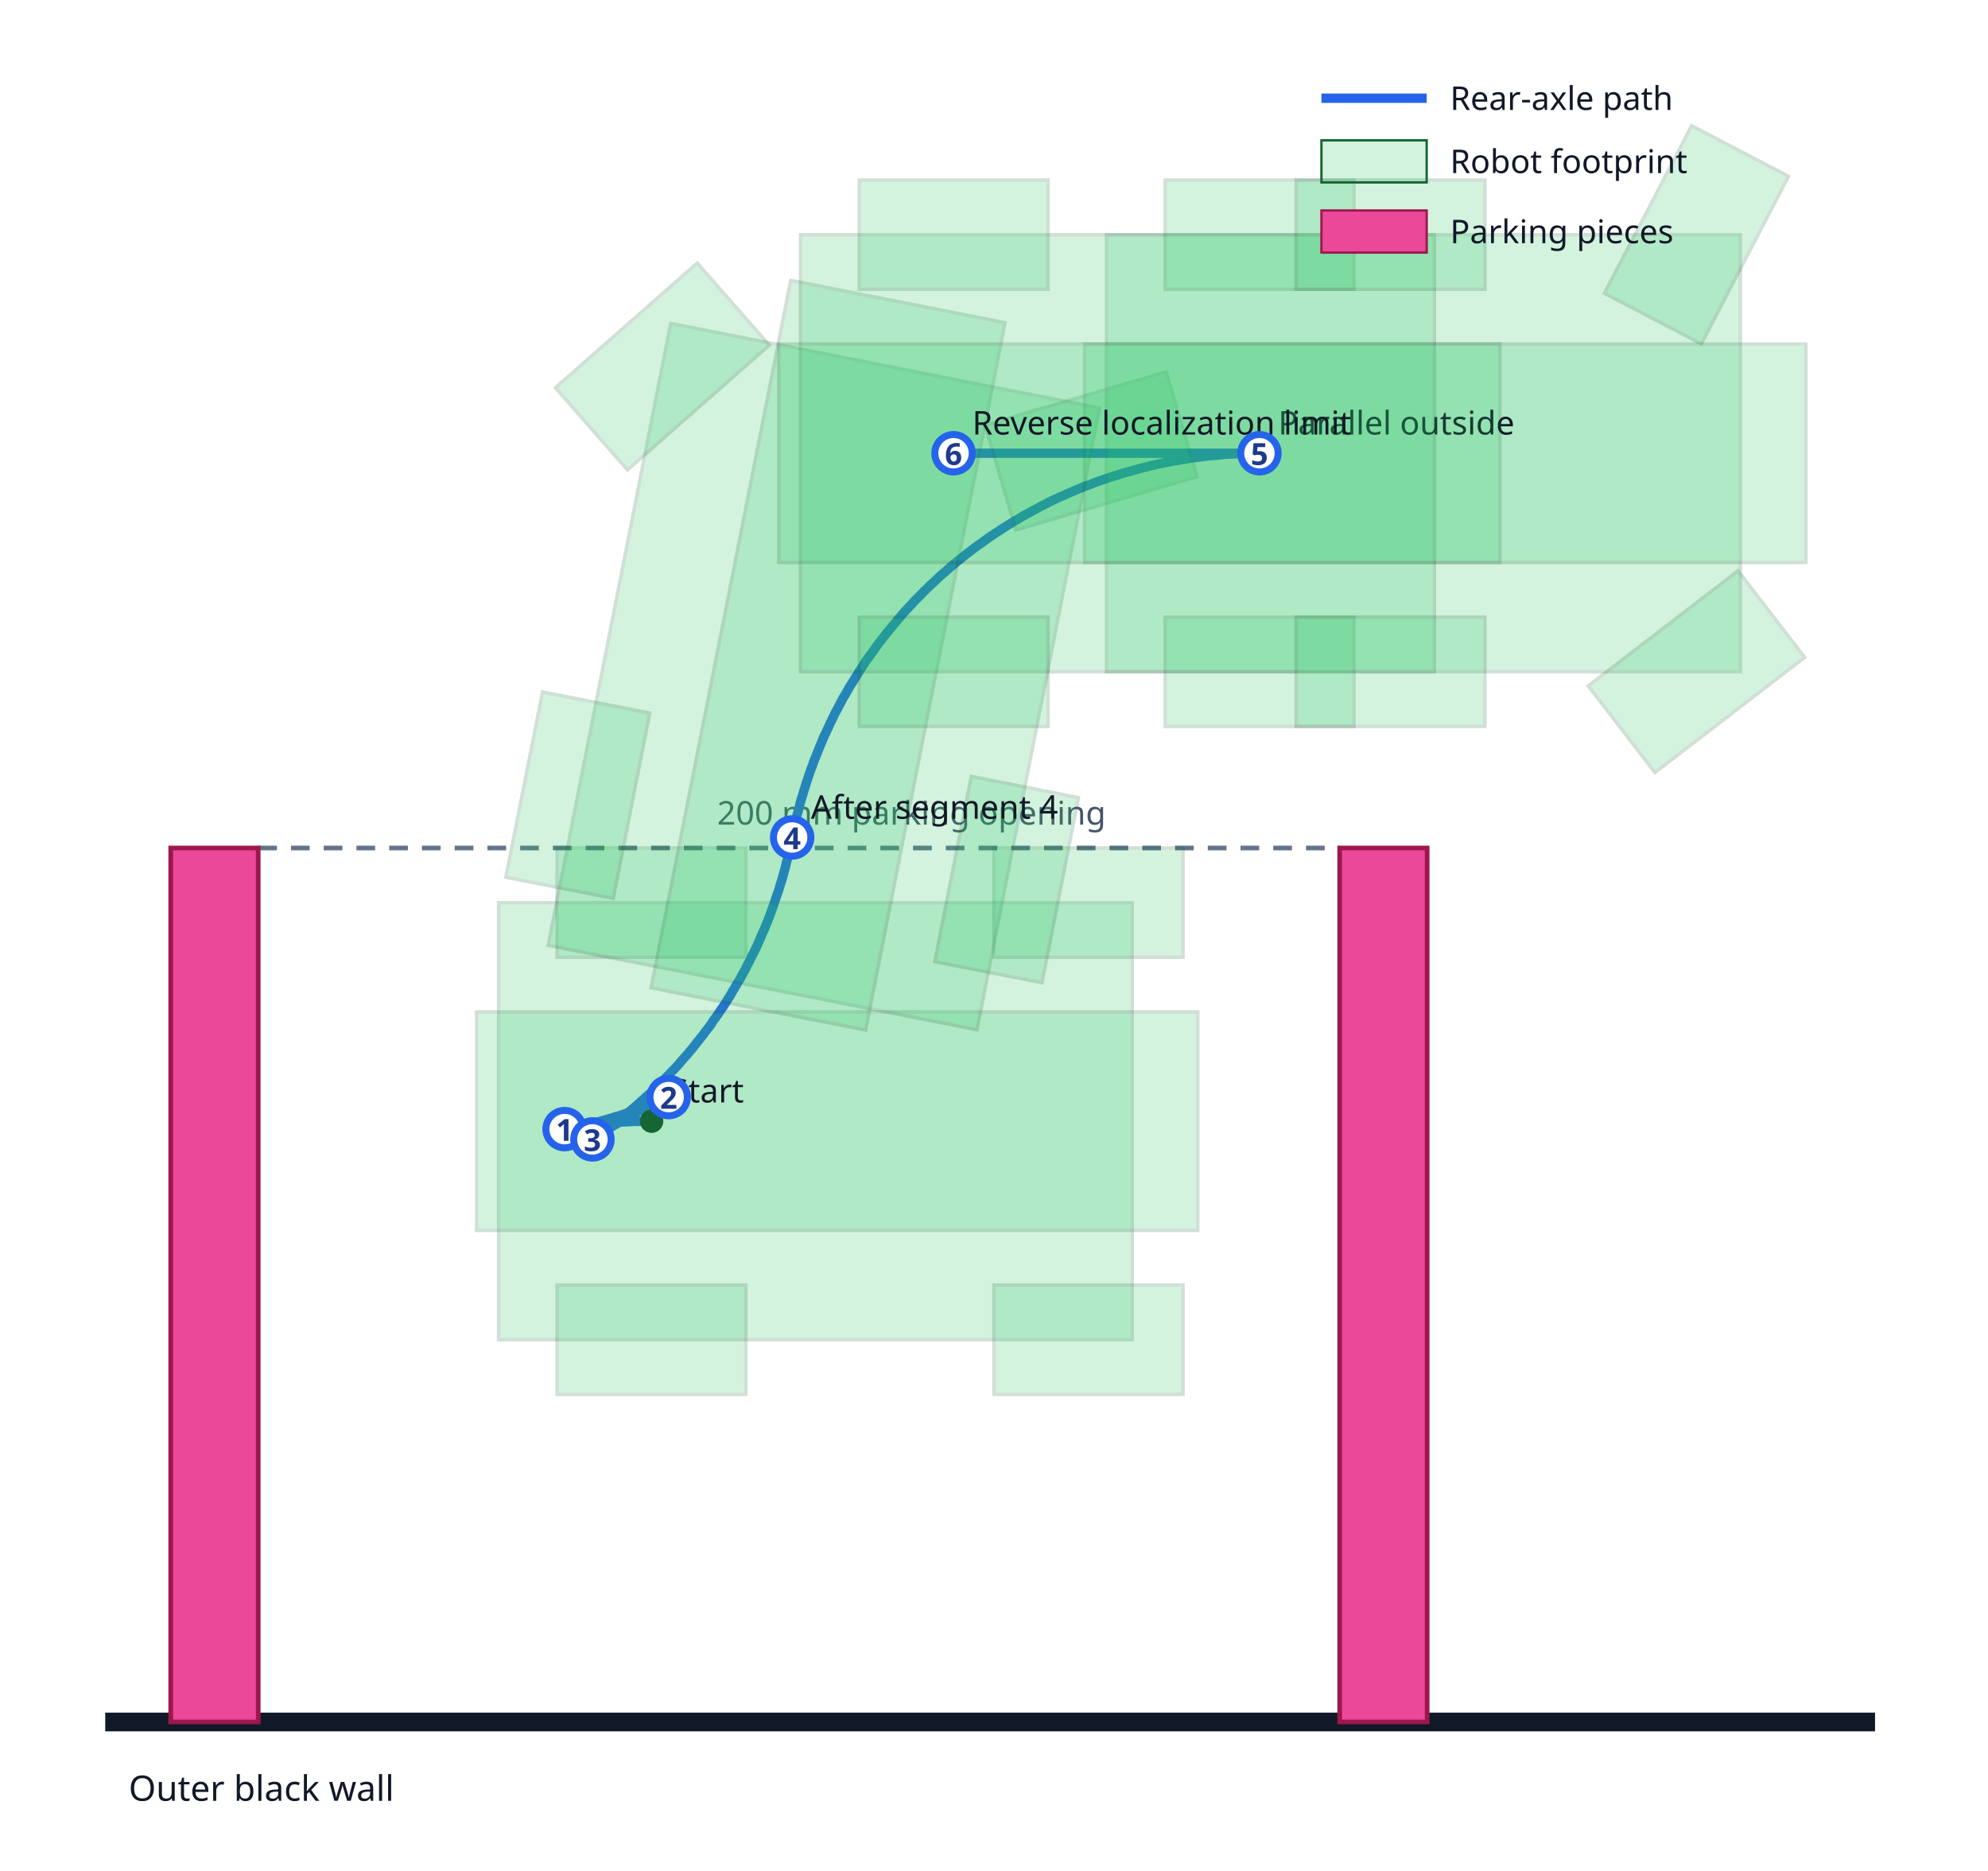
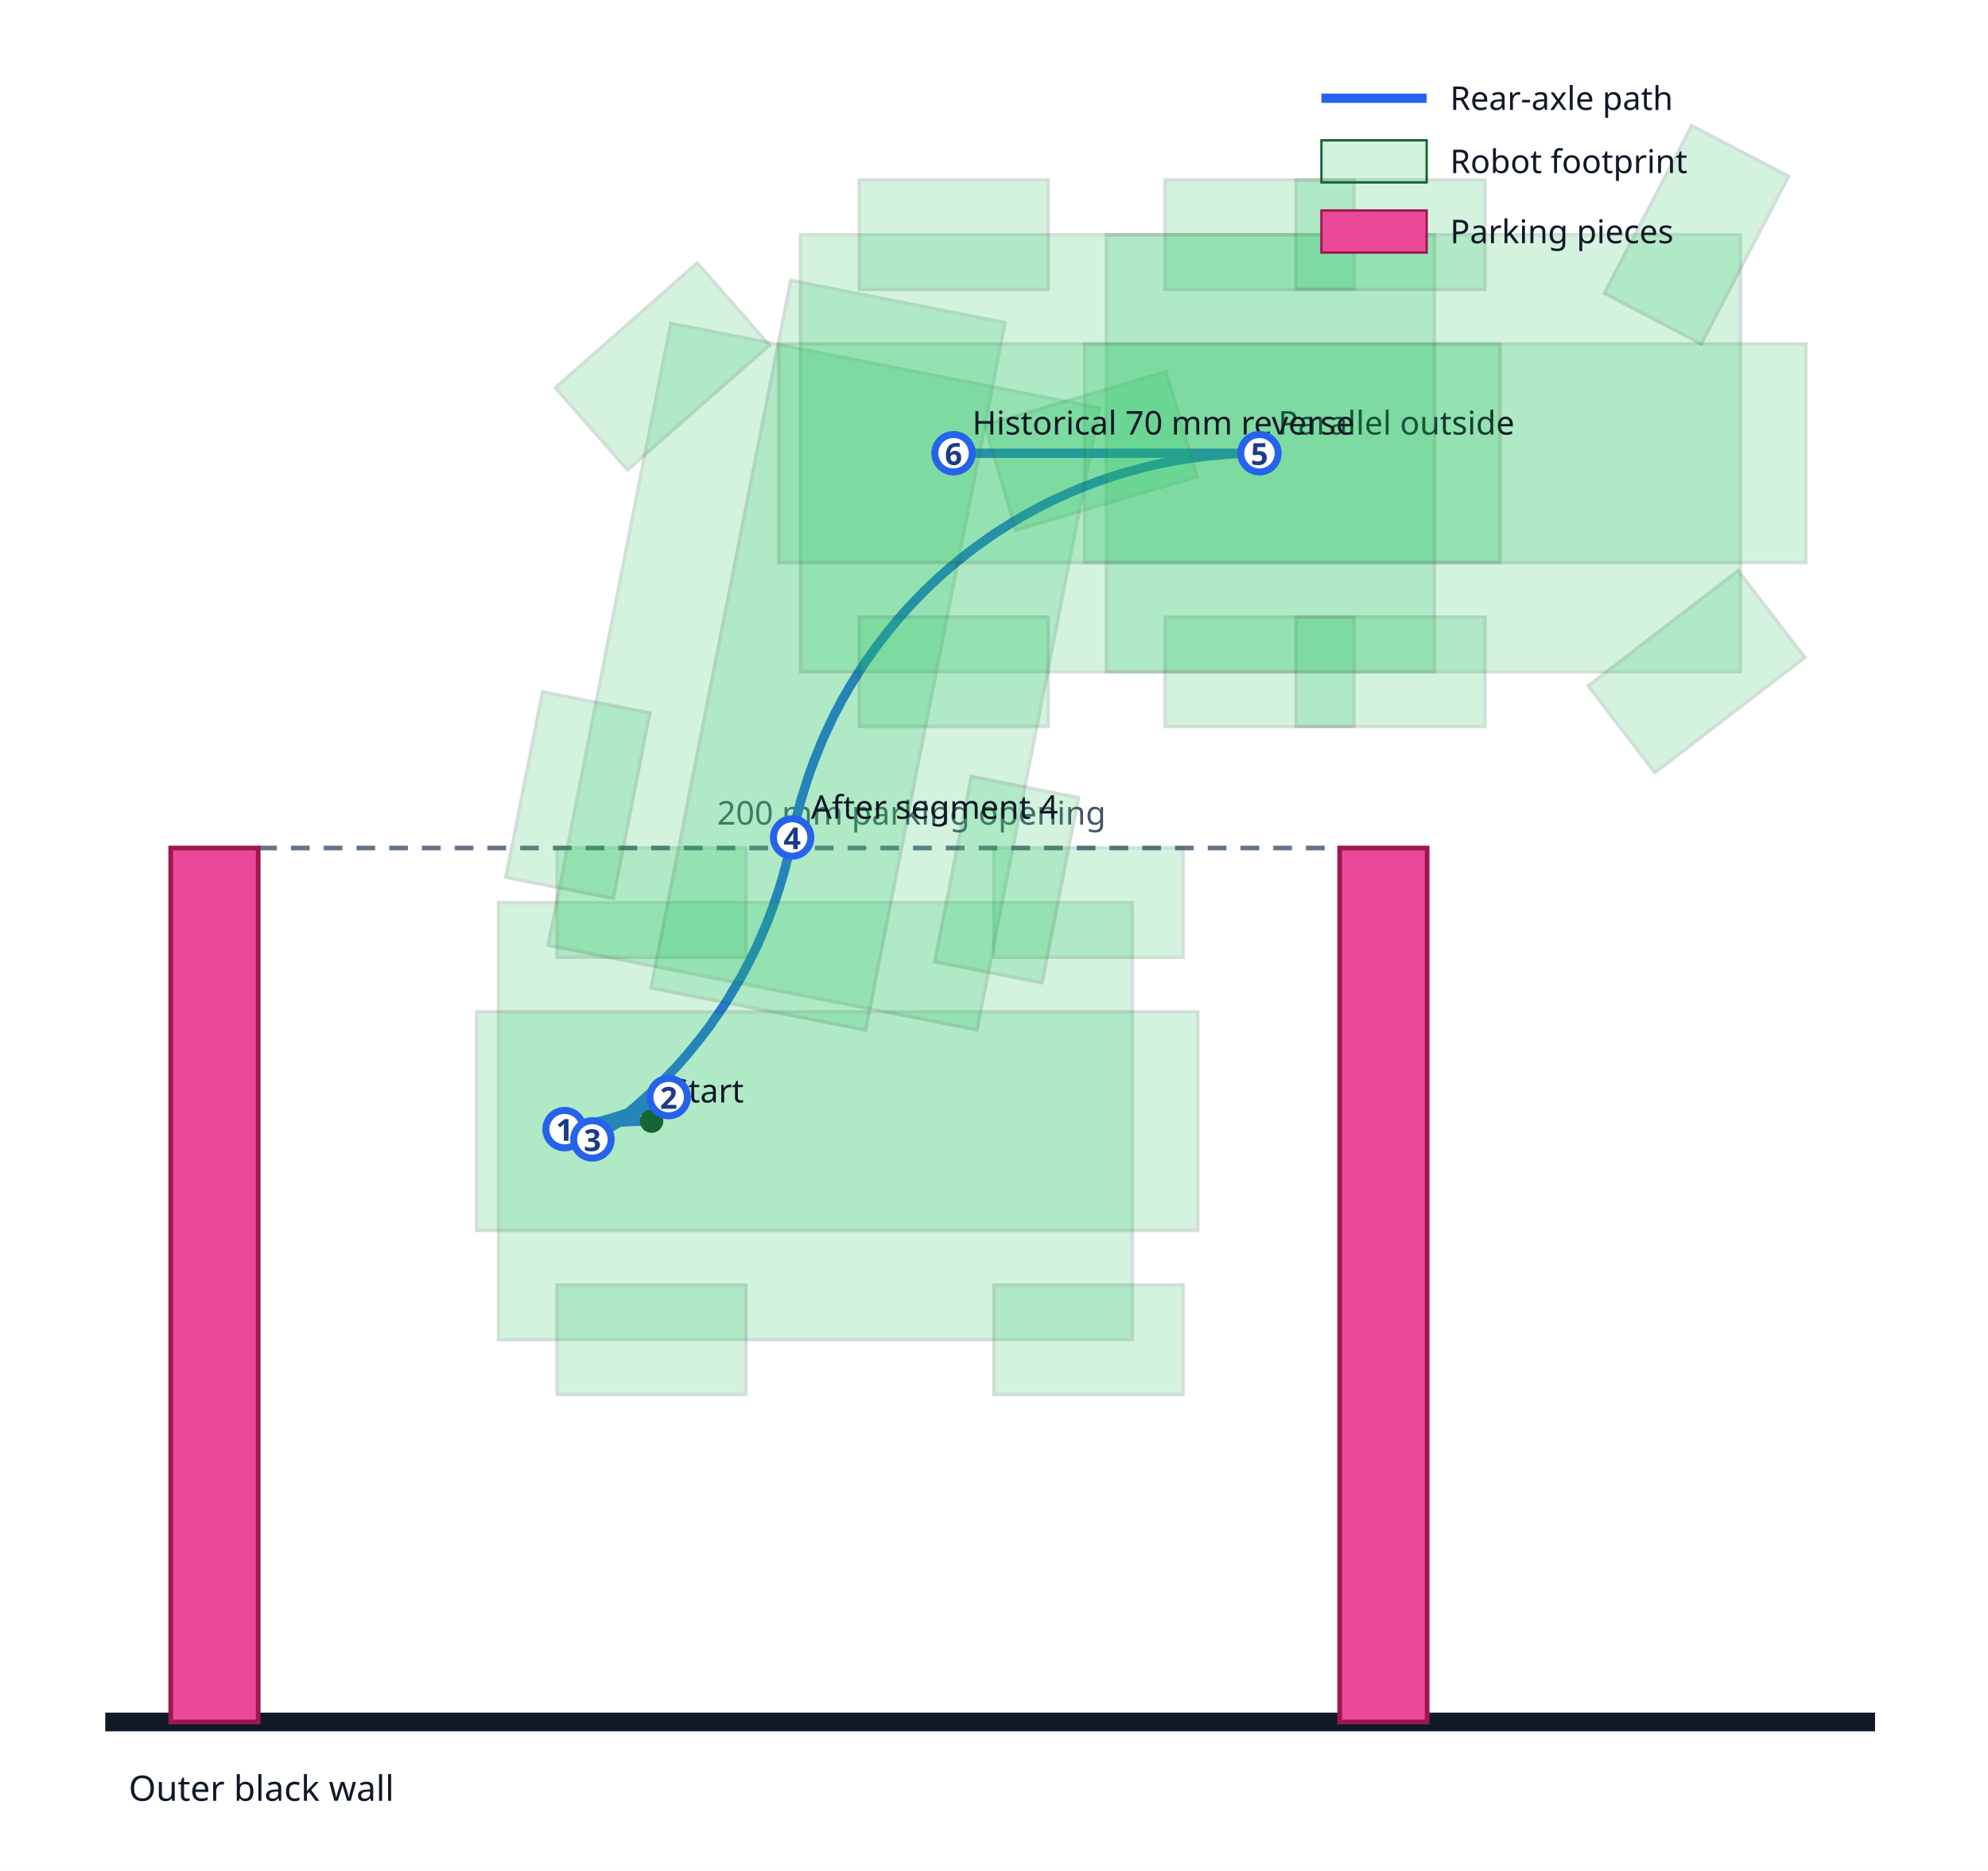
<svg xmlns="http://www.w3.org/2000/svg" viewBox="0 0 850 800" role="img" aria-labelledby="title desc">
  <rect width="850" height="800" fill="#ffffff" />
  <line x1="45.0" y1="736.3" x2="801.7" y2="736.3" stroke="#111827" stroke-width="8" />
  <line x1="110.4" y1="362.6" x2="572.8" y2="362.6" stroke="#64748b" stroke-width="2" stroke-dasharray="8 6" />
  <polygon points="73.0,736.3 110.4,736.3 110.4,362.6 73.0,362.6" fill="#ec4899" stroke="#9d174d" stroke-width="2" />
  <polygon points="572.8,736.3 610.2,736.3 610.2,362.6 572.8,362.6" fill="#ec4899" stroke="#9d174d" stroke-width="2" />
  <text x="55" y="770" font-family="sans-serif" font-size="15" fill="#111827">Outer black wall</text>
  <text x="306.6" y="352.6" font-family="sans-serif" font-size="14" fill="#475569">200 mm parking opening</text>
  <polyline points="278.6,479.4 276.7,479.4 274.8,479.4 272.9,479.5 271.1,479.5 269.2,479.6 267.3,479.7 265.5,479.8 263.6,480.0 261.8,480.1 259.9,480.3 258.0,480.4 256.2,480.6 254.3,480.9 252.5,481.1 250.6,481.3 248.8,481.6 246.9,481.9 245.1,482.2 243.2,482.5 241.4,482.8 243.2,482.5 245.1,482.1 246.9,481.7 248.7,481.3 250.5,480.9 252.4,480.5 254.2,480.0 256.0,479.6 257.8,479.1 259.6,478.6 261.4,478.1 263.2,477.5 265.0,477.0 266.7,476.4 268.5,475.8 270.3,475.2 272.0,474.6 273.8,474.0 275.6,473.3 277.3,472.7 279.0,472.0 280.8,471.3 282.5,470.6 284.2,469.9 285.9,469.1 284.2,469.9 282.5,470.7 280.8,471.5 279.2,472.3 277.5,473.1 275.8,473.9 274.1,474.8 272.5,475.6 270.8,476.5 269.2,477.4 267.6,478.3 265.9,479.2 264.3,480.2 262.7,481.1 261.1,482.1 259.5,483.1 258.0,484.1 256.4,485.1 254.8,486.1 253.3,487.2 254.8,486.1 256.4,485.0 257.9,484.0 259.4,482.9 260.9,481.8 262.4,480.6 263.9,479.5 265.3,478.3 266.8,477.2 268.2,476.0 269.7,474.8 271.1,473.6 272.5,472.4 273.9,471.1 275.3,469.9 276.7,468.6 278.1,467.4 279.4,466.1 280.8,464.8 282.1,463.5 283.4,462.2 284.7,460.8 286.0,459.5 287.3,458.1 288.6,456.8 289.9,455.4 291.1,454.0 292.3,452.6 293.6,451.2 294.8,449.7 296.0,448.3 297.1,446.9 298.3,445.4 299.5,443.9 300.6,442.5 301.7,441.0 302.9,439.5 304.0,438.0 305.0,436.4 306.1,434.9 307.2,433.4 308.2,431.8 309.3,430.3 310.3,428.7 311.3,427.1 312.3,425.5 313.2,423.9 314.2,422.3 315.1,420.7 316.1,419.1 317.0,417.5 317.9,415.8 318.8,414.2 319.6,412.5 320.5,410.9 321.3,409.2 322.2,407.5 323.0,405.8 323.8,404.2 324.5,402.5 325.3,400.7 326.0,399.0 326.8,397.3 327.5,395.6 328.2,393.9 328.9,392.1 329.5,390.4 330.2,388.6 330.8,386.9 331.4,385.1 332.0,383.3 332.6,381.6 333.2,379.8 333.7,378.0 334.3,376.2 334.8,374.4 335.3,372.6 335.8,370.8 336.2,369.0 336.7,367.2 337.1,365.4 337.6,363.5 338.0,361.7 338.3,359.9 338.7,358.1 339.1,356.2 339.5,354.4 339.9,352.6 340.3,350.8 340.7,348.9 341.2,347.1 341.7,345.3 342.1,343.5 342.6,341.7 343.2,339.9 343.7,338.1 344.3,336.3 344.8,334.6 345.4,332.8 346.0,331.0 346.6,329.3 347.3,327.5 347.9,325.7 348.6,324.0 349.3,322.3 350.0,320.5 350.7,318.8 351.4,317.1 352.1,315.4 352.9,313.7 353.7,312.0 354.5,310.3 355.3,308.6 356.1,306.9 356.9,305.2 357.8,303.6 358.7,301.9 359.5,300.3 360.4,298.6 361.4,297.0 362.3,295.4 363.2,293.8 364.2,292.2 365.2,290.6 366.2,289.0 367.2,287.4 368.2,285.8 369.2,284.3 370.2,282.7 371.3,281.2 372.4,279.7 373.5,278.2 374.6,276.6 375.7,275.1 376.8,273.7 378.0,272.2 379.1,270.7 380.3,269.3 381.5,267.8 382.7,266.4 383.9,264.9 385.1,263.5 386.3,262.1 387.6,260.7 388.8,259.4 390.1,258.0 391.4,256.6 392.7,255.3 394.0,254.0 395.3,252.6 396.7,251.3 398.0,250.0 399.4,248.8 400.7,247.5 402.1,246.2 403.5,245.0 404.9,243.8 406.3,242.5 407.8,241.3 409.2,240.1 410.6,239.0 412.1,237.8 413.6,236.6 415.1,235.5 416.5,234.4 418.0,233.3 419.6,232.2 421.1,231.1 422.6,230.0 424.2,228.9 425.7,227.9 427.3,226.9 428.8,225.9 430.4,224.9 432.0,223.9 433.6,222.9 435.2,222.0 436.8,221.0 438.4,220.1 440.1,219.2 441.7,218.3 443.4,217.4 445.0,216.5 446.7,215.7 448.3,214.8 450.0,214.0 451.7,213.2 453.4,212.4 455.1,211.7 456.8,210.9 458.5,210.2 460.3,209.4 462.0,208.7 463.7,208.0 465.5,207.4 467.2,206.7 469.0,206.0 470.7,205.4 472.5,204.8 474.3,204.2 476.0,203.6 477.8,203.1 479.6,202.5 481.4,202.0 483.2,201.5 485.0,201.0 486.8,200.5 488.6,200.0 490.4,199.6 492.2,199.1 494.0,198.7 495.9,198.3 497.7,197.9 499.5,197.6 501.4,197.2 503.2,196.9 505.0,196.6 506.9,196.3 508.7,196.0 510.6,195.7 512.4,195.5 514.3,195.2 516.2,195.0 518.0,194.8 519.9,194.7 521.7,194.5 523.6,194.3 525.5,194.2 527.3,194.1 529.2,194.0 531.1,193.9 532.9,193.9 534.8,193.8 536.7,193.8 538.5,193.8 536.7,193.8 534.8,193.8 532.9,193.8 531.1,193.8 529.2,193.8 527.3,193.8 525.4,193.8 523.6,193.8 521.7,193.8 519.8,193.8 518.0,193.8 516.1,193.8 514.2,193.8 512.4,193.8 510.5,193.8 508.6,193.8 506.8,193.8 504.9,193.8 503.0,193.8 501.2,193.8 499.3,193.8 497.4,193.8 495.6,193.8 493.7,193.8 491.8,193.8 489.9,193.8 488.1,193.8 486.2,193.8 484.3,193.8 482.5,193.8 480.6,193.8 478.7,193.8 476.9,193.8 475.0,193.8 473.1,193.8 471.3,193.8 469.4,193.8 467.5,193.8 465.7,193.8 463.8,193.8 461.9,193.8 460.1,193.8 458.2,193.8 456.3,193.8 454.4,193.8 452.6,193.8 450.7,193.8 448.8,193.8 447.0,193.8 445.1,193.8 443.2,193.8 441.4,193.8 439.5,193.8 437.6,193.8 435.8,193.8 433.9,193.8 432.0,193.8 430.2,193.8 428.3,193.8 426.4,193.8 424.6,193.8 422.7,193.8 420.8,193.8 418.9,193.8 417.1,193.8 415.2,193.8 413.3,193.8 411.5,193.8 409.6,193.8 407.7,193.8" fill="none" stroke="#2563eb" stroke-width="4" />
  <polygon points="484.1,386.0 484.1,572.8 213.2,572.8 213.2,386.0" fill="#22c55e" stroke="#166534" opacity="0.20" stroke-width="1.5" />
  <polygon points="512.1,432.7 512.1,526.1 203.8,526.1 203.8,432.7" fill="#22c55e" stroke="#166534" opacity="0.20" stroke-width="1.5" />
  <polygon points="318.9,362.6 318.9,409.3 238.2,409.3 238.2,362.6" fill="#22c55e" stroke="#166534" opacity="0.20" stroke-width="1.5" />
  <polygon points="318.9,549.5 318.9,596.2 238.2,596.2 238.2,549.5" fill="#22c55e" stroke="#166534" opacity="0.20" stroke-width="1.5" />
  <polygon points="505.8,362.6 505.8,409.3 425.0,409.3 425.0,362.6" fill="#22c55e" stroke="#166534" opacity="0.20" stroke-width="1.5" />
  <polygon points="505.8,549.5 505.8,596.2 425.0,596.2 425.0,549.5" fill="#22c55e" stroke="#166534" opacity="0.20" stroke-width="1.5" />
  <circle cx="278.6" cy="479.4" r="5" fill="#166534" />
  <text x="286.6" y="471.4" font-family="sans-serif" font-size="14" fill="#111827">Start</text>
  <polygon points="286.8,138.3 470.1,174.5 417.7,440.3 234.4,404.2" fill="#22c55e" stroke="#166534" opacity="0.20" stroke-width="1.5" />
  <polygon points="338.1,119.9 429.7,138.0 370.1,440.4 278.4,422.4" fill="#22c55e" stroke="#166534" opacity="0.20" stroke-width="1.5" />
  <polygon points="232.0,295.9 277.8,304.9 262.2,384.1 216.3,375.1" fill="#22c55e" stroke="#166534" opacity="0.20" stroke-width="1.5" />
  <polygon points="415.3,332.0 461.1,341.1 445.5,420.2 399.7,411.2" fill="#22c55e" stroke="#166534" opacity="0.20" stroke-width="1.5" />
  <polygon points="298.1,112.5 328.9,147.6 268.3,200.9 237.5,165.8" fill="#22c55e" stroke="#166534" opacity="0.20" stroke-width="1.5" />
  <polygon points="498.6,159.0 511.8,203.8 434.4,226.6 421.2,181.8" fill="#22c55e" stroke="#166534" opacity="0.20" stroke-width="1.5" />
  <circle cx="338.7" cy="358.1" r="5" fill="#166534" />
  <text x="346.7" y="350.1" font-family="sans-serif" font-size="14" fill="#111827">After segment 4</text>
  <polygon points="744.1,100.4 744.1,287.2 473.1,287.2 473.1,100.4" fill="#22c55e" stroke="#166534" opacity="0.20" stroke-width="1.5" />
  <polygon points="772.1,147.1 772.1,240.5 463.8,240.5 463.8,147.1" fill="#22c55e" stroke="#166534" opacity="0.20" stroke-width="1.5" />
  <polygon points="578.9,77.0 578.9,123.7 498.2,123.7 498.2,77.0" fill="#22c55e" stroke="#166534" opacity="0.20" stroke-width="1.5" />
  <polygon points="578.9,263.9 578.9,310.6 498.2,310.6 498.2,263.9" fill="#22c55e" stroke="#166534" opacity="0.20" stroke-width="1.5" />
  <polygon points="723.3,53.8 764.7,75.4 727.4,147.0 686.0,125.4" fill="#22c55e" stroke="#166534" opacity="0.20" stroke-width="1.5" />
  <polygon points="743.1,244.1 771.6,281.1 707.6,330.3 679.1,293.3" fill="#22c55e" stroke="#166534" opacity="0.20" stroke-width="1.5" />
  <circle cx="538.5" cy="193.8" r="5" fill="#166534" />
  <text x="546.5" y="185.8" font-family="sans-serif" font-size="14" fill="#111827">Parallel outside</text>
  <polygon points="613.3,100.4 613.3,287.2 342.3,287.2 342.3,100.4" fill="#22c55e" stroke="#166534" opacity="0.20" stroke-width="1.5" />
  <polygon points="641.3,147.1 641.3,240.5 333.0,240.5 333.0,147.1" fill="#22c55e" stroke="#166534" opacity="0.20" stroke-width="1.5" />
  <polygon points="448.1,77.0 448.1,123.7 367.4,123.7 367.4,77.0" fill="#22c55e" stroke="#166534" opacity="0.20" stroke-width="1.5" />
  <polygon points="448.1,263.9 448.1,310.6 367.4,310.6 367.4,263.9" fill="#22c55e" stroke="#166534" opacity="0.20" stroke-width="1.5" />
  <polygon points="634.9,77.0 634.9,123.7 554.2,123.7 554.2,77.0" fill="#22c55e" stroke="#166534" opacity="0.20" stroke-width="1.5" />
  <polygon points="634.9,263.9 634.9,310.6 554.2,310.6 554.2,263.9" fill="#22c55e" stroke="#166534" opacity="0.20" stroke-width="1.5" />
  <circle cx="407.7" cy="193.8" r="5" fill="#166534" />
-   <text x="415.7" y="185.8" font-family="sans-serif" font-size="14" fill="#111827">Reverse localization limit</text>
+   <text x="415.7" y="185.8" font-family="sans-serif" font-size="14" fill="#111827">Historical 70 mm reverse</text>
  <circle cx="241.4" cy="482.8" r="8" fill="#ffffff" stroke="#2563eb" stroke-width="3" />
  <text x="241.4" y="487.8" text-anchor="middle" font-family="sans-serif" font-size="13" font-weight="bold" fill="#1e3a8a">1</text>
  <circle cx="285.9" cy="469.1" r="8" fill="#ffffff" stroke="#2563eb" stroke-width="3" />
  <text x="285.9" y="474.1" text-anchor="middle" font-family="sans-serif" font-size="13" font-weight="bold" fill="#1e3a8a">2</text>
  <circle cx="253.3" cy="487.2" r="8" fill="#ffffff" stroke="#2563eb" stroke-width="3" />
  <text x="253.3" y="492.2" text-anchor="middle" font-family="sans-serif" font-size="13" font-weight="bold" fill="#1e3a8a">3</text>
  <circle cx="338.7" cy="358.1" r="8" fill="#ffffff" stroke="#2563eb" stroke-width="3" />
  <text x="338.7" y="363.1" text-anchor="middle" font-family="sans-serif" font-size="13" font-weight="bold" fill="#1e3a8a">4</text>
  <circle cx="538.5" cy="193.8" r="8" fill="#ffffff" stroke="#2563eb" stroke-width="3" />
  <text x="538.5" y="198.8" text-anchor="middle" font-family="sans-serif" font-size="13" font-weight="bold" fill="#1e3a8a">5</text>
  <circle cx="407.7" cy="193.8" r="8" fill="#ffffff" stroke="#2563eb" stroke-width="3" />
  <text x="407.7" y="198.8" text-anchor="middle" font-family="sans-serif" font-size="13" font-weight="bold" fill="#1e3a8a">6</text>
  <line x1="565" y1="42" x2="610" y2="42" stroke="#2563eb" stroke-width="4" />
  <text x="620" y="47" font-family="sans-serif" font-size="14" fill="#111827">Rear-axle path</text>
  <rect x="565" y="60" width="45" height="18" fill="#22c55e" fill-opacity="0.20" stroke="#166534" />
  <text x="620" y="74" font-family="sans-serif" font-size="14" fill="#111827">Robot footprint</text>
  <rect x="565" y="90" width="45" height="18" fill="#ec4899" stroke="#9d174d" />
  <text x="620" y="104" font-family="sans-serif" font-size="14" fill="#111827">Parking pieces</text>
</svg>
